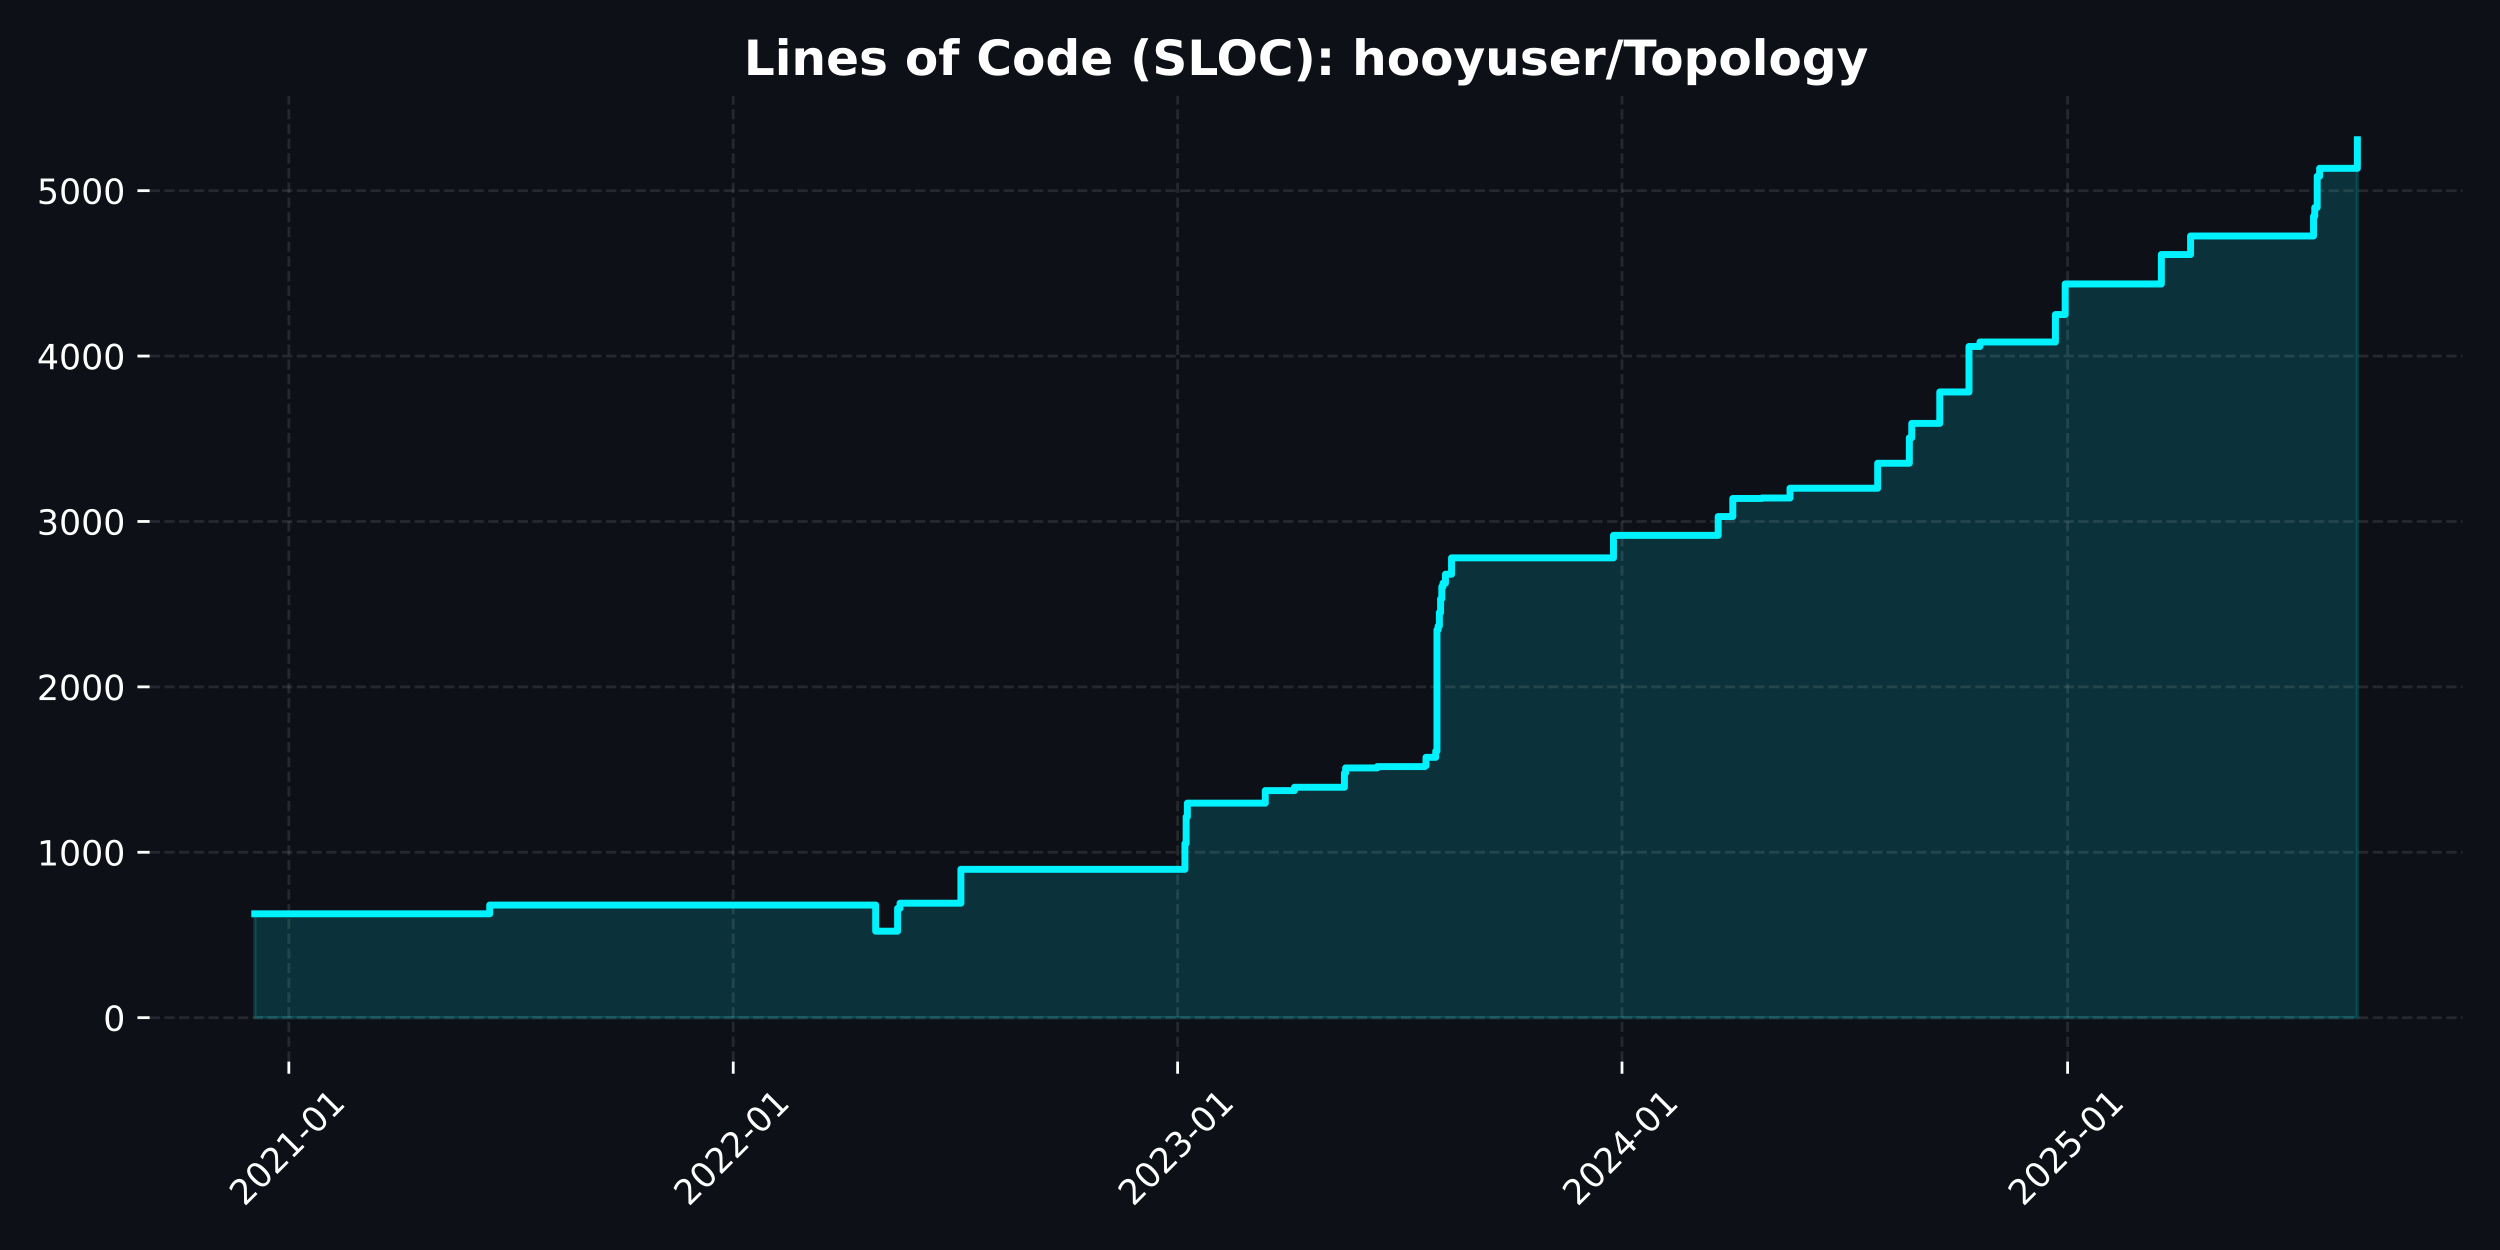
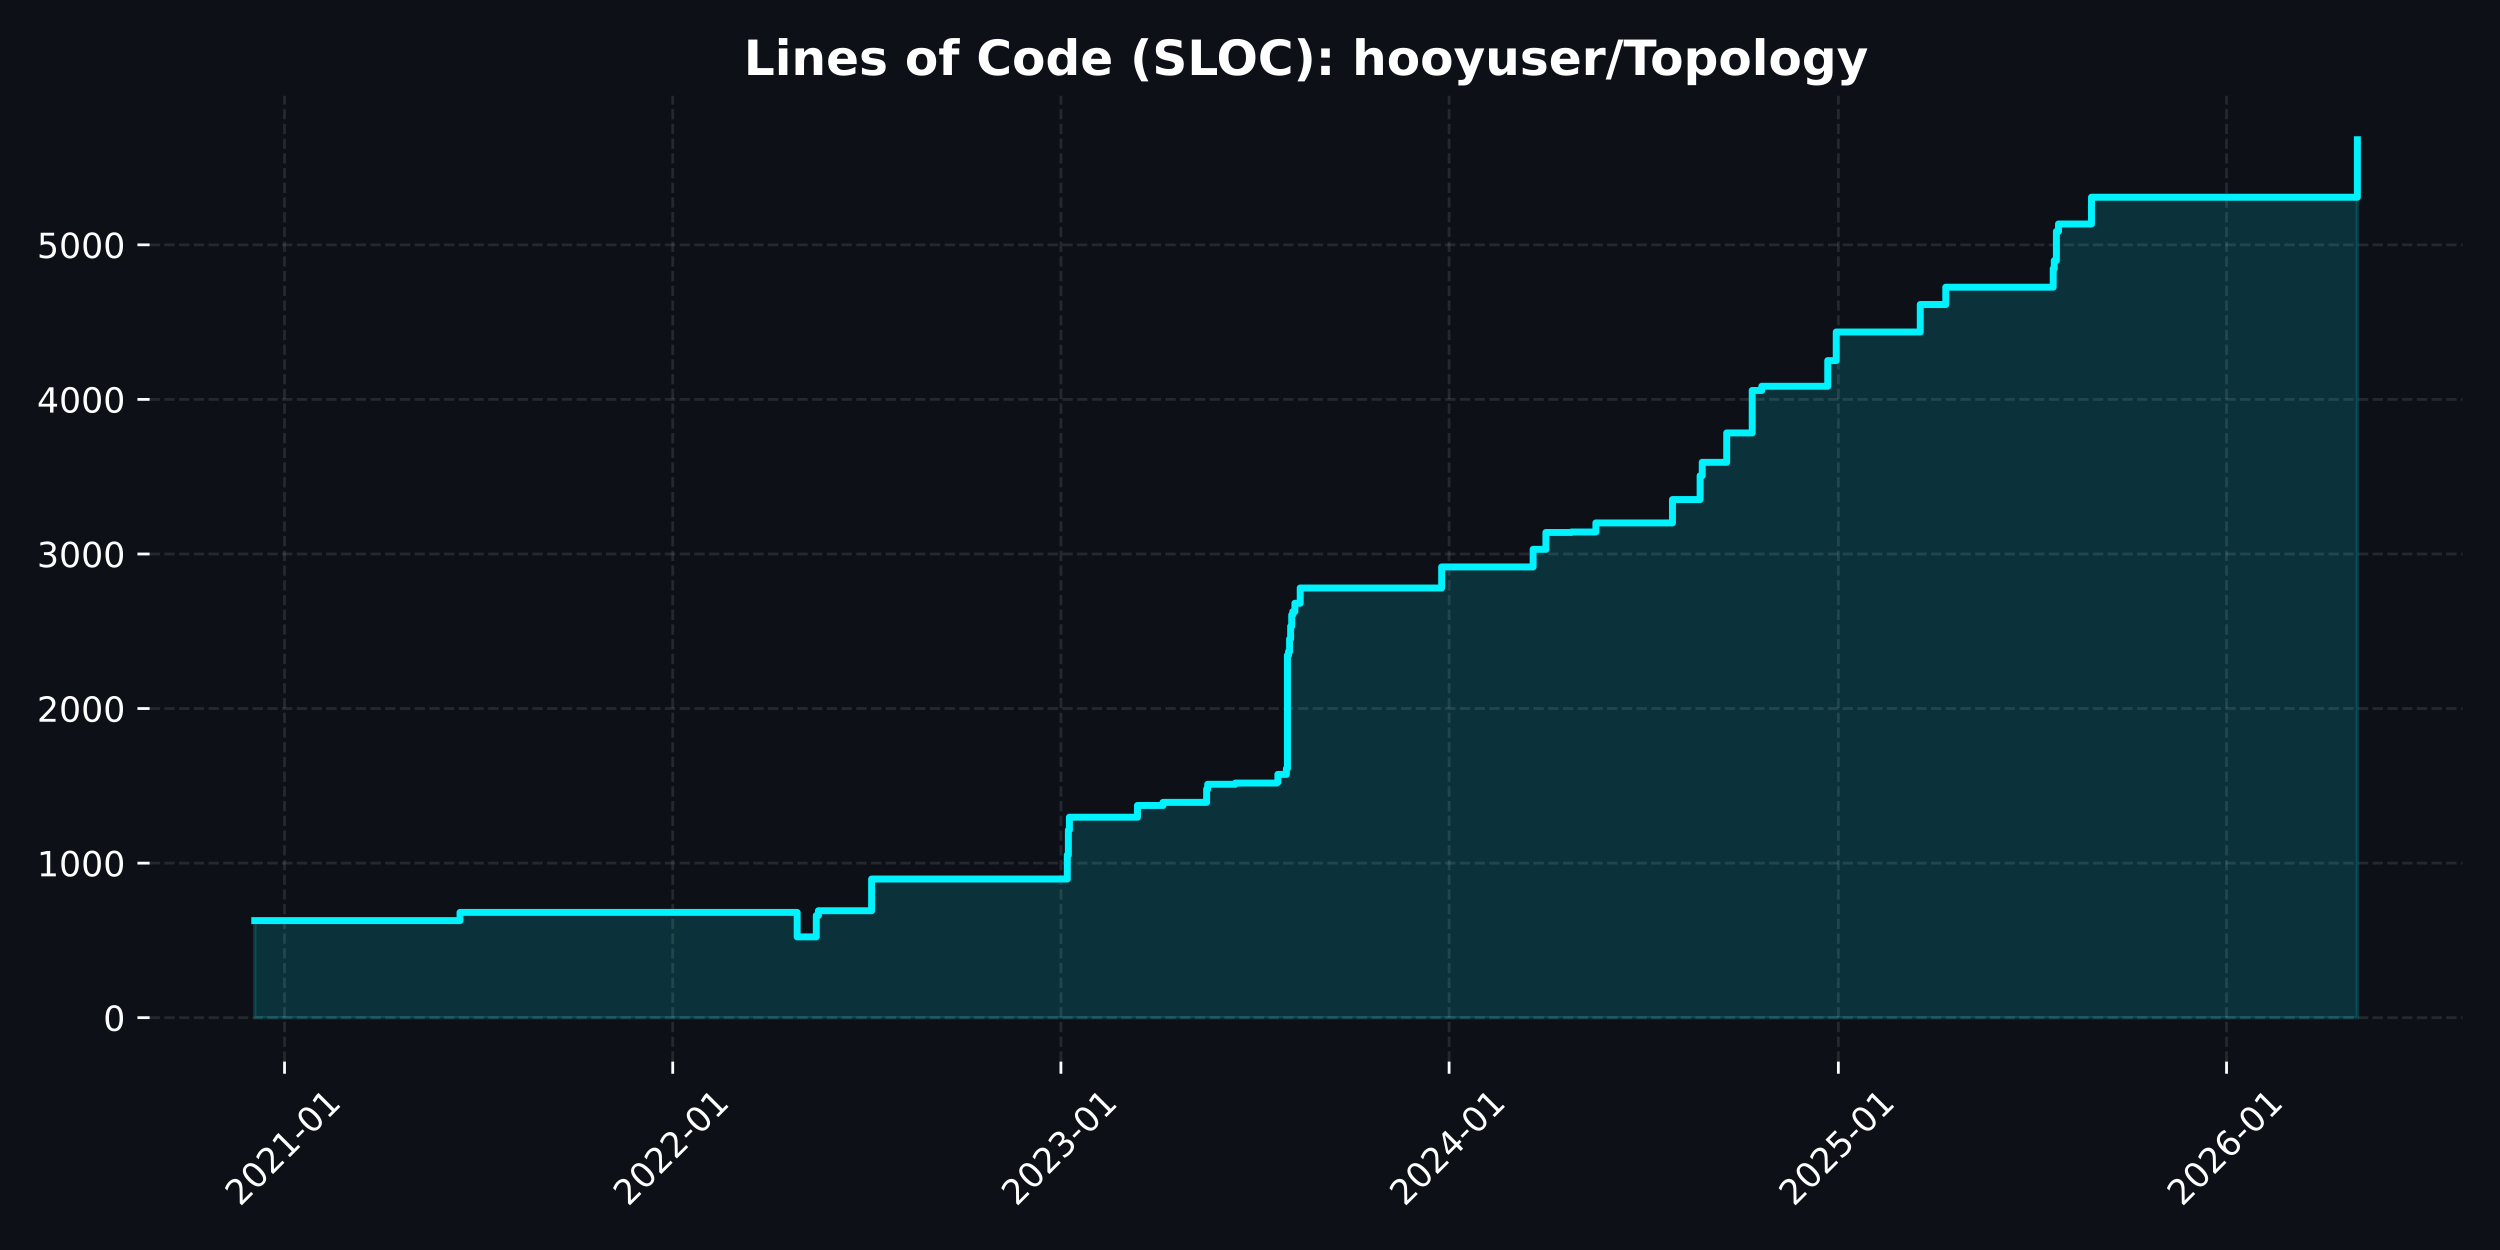
<svg xmlns="http://www.w3.org/2000/svg" xmlns:xlink="http://www.w3.org/1999/xlink" width="720pt" height="360pt" viewBox="0 0 720 360" version="1.1">
  <defs>
    <style type="text/css">*{stroke-linejoin: round; stroke-linecap: butt}</style>
  </defs>
  <g id="figure_1">
    <g id="patch_1">
      <path d="M 0 360  L 720 360  L 720 0  L 0 0  z " style="fill: #0d1117" />
    </g>
    <g id="axes_1">
      <g id="patch_2">
        <path d="M 43.09 305.735  L 709.2 305.735  L 709.2 27.6  L 43.09 27.6  z " style="fill: #0d1117" />
      </g>
      <g id="PolyCollection_1">
        <defs>
-           <path id="mb37f8d593a" d="M 73.368 -66.908  L 73.368 -96.823  L 141.041 -96.823  L 141.041 -99.348  L 252.194 -99.348  L 252.194 -91.821  L 258.505 -91.821  L 258.505 -98.395  L 259.207 -98.395  L 259.207 -99.872  L 276.739 -99.872  L 276.739 -109.637  L 341.256 -109.637  L 341.256 -117.068  L 341.607 -117.068  L 341.607 -124.738  L 341.958 -124.738  L 341.958 -128.691  L 364.399 -128.691  L 364.399 -132.312  L 372.814 -132.312  L 372.814 -133.264  L 387.19 -133.264  L 387.19 -137.361  L 387.541 -137.361  L 387.541 -138.838  L 396.657 -138.838  L 396.657 -139.219  L 410.332 -139.219  L 410.332 -139.457  L 410.683 -139.457  L 410.683 -141.886  L 413.488 -141.886  L 413.488 -143.649  L 413.839 -143.649  L 413.839 -178.613  L 414.189 -178.613  L 414.189 -179.709  L 414.54 -179.709  L 414.54 -183.615  L 414.891 -183.615  L 414.891 -187.521  L 415.241 -187.521  L 415.241 -191.046  L 415.592 -191.046  L 415.592 -192.047  L 416.293 -192.047  L 416.293 -194.619  L 418.046 -194.619  L 418.046 -199.335  L 464.681 -199.335  L 464.681 -205.813  L 494.836 -205.813  L 494.836 -211.244  L 499.044 -211.244  L 499.044 -216.436  L 507.46 -216.436  L 507.46 -216.579  L 515.524 -216.579  L 515.524 -219.389  L 540.77 -219.389  L 540.77 -226.582  L 549.887 -226.582  L 549.887 -233.918  L 550.588 -233.918  L 550.588 -238.063  L 558.653 -238.063  L 558.653 -247.113  L 567.068 -247.113  L 567.068 -260.213  L 570.224 -260.213  L 570.224 -261.499  L 591.964 -261.499  L 591.964 -269.407  L 594.769 -269.407  L 594.769 -278.219  L 622.469 -278.219  L 622.469 -286.698  L 630.885 -286.698  L 630.885 -292.034  L 666.299 -292.034  L 666.299 -297.75  L 666.65 -297.75  L 666.65 -300.227  L 667.351 -300.227  L 667.351 -309.23  L 668.052 -309.23  L 668.052 -311.517  L 678.922 -311.517  L 678.922 -319.758  L 678.922 -66.908  L 678.922 -66.908  L 678.922 -66.908  L 668.052 -66.908  L 668.052 -66.908  L 667.351 -66.908  L 667.351 -66.908  L 666.65 -66.908  L 666.65 -66.908  L 666.299 -66.908  L 666.299 -66.908  L 630.885 -66.908  L 630.885 -66.908  L 622.469 -66.908  L 622.469 -66.908  L 594.769 -66.908  L 594.769 -66.908  L 591.964 -66.908  L 591.964 -66.908  L 570.224 -66.908  L 570.224 -66.908  L 567.068 -66.908  L 567.068 -66.908  L 558.653 -66.908  L 558.653 -66.908  L 550.588 -66.908  L 550.588 -66.908  L 549.887 -66.908  L 549.887 -66.908  L 540.77 -66.908  L 540.77 -66.908  L 515.524 -66.908  L 515.524 -66.908  L 507.46 -66.908  L 507.46 -66.908  L 499.044 -66.908  L 499.044 -66.908  L 494.836 -66.908  L 494.836 -66.908  L 464.681 -66.908  L 464.681 -66.908  L 418.046 -66.908  L 418.046 -66.908  L 416.293 -66.908  L 416.293 -66.908  L 415.592 -66.908  L 415.592 -66.908  L 415.241 -66.908  L 415.241 -66.908  L 414.891 -66.908  L 414.891 -66.908  L 414.54 -66.908  L 414.54 -66.908  L 414.189 -66.908  L 414.189 -66.908  L 413.839 -66.908  L 413.839 -66.908  L 413.488 -66.908  L 413.488 -66.908  L 410.683 -66.908  L 410.683 -66.908  L 410.332 -66.908  L 410.332 -66.908  L 396.657 -66.908  L 396.657 -66.908  L 387.541 -66.908  L 387.541 -66.908  L 387.19 -66.908  L 387.19 -66.908  L 372.814 -66.908  L 372.814 -66.908  L 364.399 -66.908  L 364.399 -66.908  L 341.958 -66.908  L 341.958 -66.908  L 341.607 -66.908  L 341.607 -66.908  L 341.256 -66.908  L 341.256 -66.908  L 276.739 -66.908  L 276.739 -66.908  L 259.207 -66.908  L 259.207 -66.908  L 258.505 -66.908  L 258.505 -66.908  L 252.194 -66.908  L 252.194 -66.908  L 141.041 -66.908  L 141.041 -66.908  L 73.368 -66.908  z " style="stroke: #00f2ff; stroke-opacity: 0.15" />
+           <path id="md962f8a92e" d="M 73.368 -66.908  L 73.368 -94.864  L 132.484 -94.864  L 132.484 -97.223  L 229.581 -97.223  L 229.581 -90.19  L 235.094 -90.19  L 235.094 -96.333  L 235.707 -96.333  L 235.707 -97.713  L 251.022 -97.713  L 251.022 -106.839  L 307.381 -106.839  L 307.381 -113.783  L 307.687 -113.783  L 307.687 -120.95  L 307.993 -120.95  L 307.993 -124.645  L 327.596 -124.645  L 327.596 -128.028  L 334.948 -128.028  L 334.948 -128.918  L 347.506 -128.918  L 347.506 -132.747  L 347.812 -132.747  L 347.812 -134.127  L 355.776 -134.127  L 355.776 -134.483  L 367.722 -134.483  L 367.722 -134.705  L 368.028 -134.705  L 368.028 -136.976  L 370.478 -136.976  L 370.478 -138.623  L 370.785 -138.623  L 370.785 -171.297  L 371.091 -171.297  L 371.091 -172.321  L 371.397 -172.321  L 371.397 -175.972  L 371.704 -175.972  L 371.704 -179.622  L 372.01 -179.622  L 372.01 -182.916  L 372.316 -182.916  L 372.316 -183.851  L 372.929 -183.851  L 372.929 -186.255  L 374.46 -186.255  L 374.46 -190.662  L 415.198 -190.662  L 415.198 -196.716  L 441.54 -196.716  L 441.54 -201.791  L 445.216 -201.791  L 445.216 -206.643  L 452.567 -206.643  L 452.567 -206.777  L 459.612 -206.777  L 459.612 -209.403  L 481.665 -209.403  L 481.665 -216.125  L 489.629 -216.125  L 489.629 -222.98  L 490.242 -222.98  L 490.242 -226.853  L 497.287 -226.853  L 497.287 -235.311  L 504.638 -235.311  L 504.638 -247.553  L 507.394 -247.553  L 507.394 -248.755  L 526.385 -248.755  L 526.385 -256.144  L 528.835 -256.144  L 528.835 -264.38  L 553.033 -264.38  L 553.033 -272.304  L 560.384 -272.304  L 560.384 -277.289  L 591.321 -277.289  L 591.321 -282.631  L 591.627 -282.631  L 591.627 -284.946  L 592.239 -284.946  L 592.239 -293.36  L 592.852 -293.36  L 592.852 -295.496  L 602.347 -295.496  L 602.347 -303.198  L 678.922 -303.198  L 678.922 -319.758  L 678.922 -66.908  L 678.922 -66.908  L 678.922 -66.908  L 602.347 -66.908  L 602.347 -66.908  L 592.852 -66.908  L 592.852 -66.908  L 592.239 -66.908  L 592.239 -66.908  L 591.627 -66.908  L 591.627 -66.908  L 591.321 -66.908  L 591.321 -66.908  L 560.384 -66.908  L 560.384 -66.908  L 553.033 -66.908  L 553.033 -66.908  L 528.835 -66.908  L 528.835 -66.908  L 526.385 -66.908  L 526.385 -66.908  L 507.394 -66.908  L 507.394 -66.908  L 504.638 -66.908  L 504.638 -66.908  L 497.287 -66.908  L 497.287 -66.908  L 490.242 -66.908  L 490.242 -66.908  L 489.629 -66.908  L 489.629 -66.908  L 481.665 -66.908  L 481.665 -66.908  L 459.612 -66.908  L 459.612 -66.908  L 452.567 -66.908  L 452.567 -66.908  L 445.216 -66.908  L 445.216 -66.908  L 441.54 -66.908  L 441.54 -66.908  L 415.198 -66.908  L 415.198 -66.908  L 374.46 -66.908  L 374.46 -66.908  L 372.929 -66.908  L 372.929 -66.908  L 372.316 -66.908  L 372.316 -66.908  L 372.01 -66.908  L 372.01 -66.908  L 371.704 -66.908  L 371.704 -66.908  L 371.397 -66.908  L 371.397 -66.908  L 371.091 -66.908  L 371.091 -66.908  L 370.785 -66.908  L 370.785 -66.908  L 370.478 -66.908  L 370.478 -66.908  L 368.028 -66.908  L 368.028 -66.908  L 367.722 -66.908  L 367.722 -66.908  L 355.776 -66.908  L 355.776 -66.908  L 347.812 -66.908  L 347.812 -66.908  L 347.506 -66.908  L 347.506 -66.908  L 334.948 -66.908  L 334.948 -66.908  L 327.596 -66.908  L 327.596 -66.908  L 307.993 -66.908  L 307.993 -66.908  L 307.687 -66.908  L 307.687 -66.908  L 307.381 -66.908  L 307.381 -66.908  L 251.022 -66.908  L 251.022 -66.908  L 235.707 -66.908  L 235.707 -66.908  L 235.094 -66.908  L 235.094 -66.908  L 229.581 -66.908  L 229.581 -66.908  L 132.484 -66.908  L 132.484 -66.908  L 73.368 -66.908  z " style="stroke: #00f2ff; stroke-opacity: 0.15" />
        </defs>
-         <g clip-path="url(#pa231272a2d)">
-           <use xlink:href="#mb37f8d593a" x="0" y="360" style="fill: #00f2ff; fill-opacity: 0.15; stroke: #00f2ff; stroke-opacity: 0.15" />
+         <g clip-path="url(#pc1fb584af9)">
+           <use xlink:href="#md962f8a92e" x="0" y="360" style="fill: #00f2ff; fill-opacity: 0.15; stroke: #00f2ff; stroke-opacity: 0.15" />
        </g>
      </g>
      <g id="matplotlib.axis_1">
        <g id="xtick_1">
          <g id="line2d_1">
-             <path d="M 83.186 305.735  L 83.186 27.6  " clip-path="url(#pa231272a2d)" style="fill: none; stroke-dasharray: 2.96,1.28; stroke-dashoffset: 0; stroke: #ffffff; stroke-opacity: 0.1; stroke-width: 0.8" />
+             <path d="M 81.944 305.735  L 81.944 27.6  " clip-path="url(#pc1fb584af9)" style="fill: none; stroke-dasharray: 2.96,1.28; stroke-dashoffset: 0; stroke: #ffffff; stroke-opacity: 0.1; stroke-width: 0.8" />
          </g>
          <g id="line2d_2">
            <defs>
-               <path id="m726e7c36b9" d="M 0 0  L 0 3.5  " style="stroke: #ffffff; stroke-width: 0.8" />
+               <path id="m7fbca3304d" d="M 0 0  L 0 3.5  " style="stroke: #ffffff; stroke-width: 0.8" />
            </defs>
            <g>
-               <use xlink:href="#m726e7c36b9" x="83.186" y="305.735" style="fill: #ffffff; stroke: #ffffff; stroke-width: 0.8" />
+               <use xlink:href="#m7fbca3304d" x="81.944" y="305.735" style="fill: #ffffff; stroke: #ffffff; stroke-width: 0.8" />
            </g>
          </g>
          <g id="text_1">
-             <g style="fill: #ffffff" transform="translate(70.36435 347.6523) rotate(-45) scale(0.1 -0.1)">
+             <g style="fill: #ffffff" transform="translate(69.12284 347.6523) rotate(-45) scale(0.1 -0.1)">
              <defs>
                <path id="DejaVuSans-32" d="M 1228 531  L 3431 531  L 3431 0  L 469 0  L 469 531  Q 828 903 1448 1529  Q 2069 2156 2228 2338  Q 2531 2678 2651 2914  Q 2772 3150 2772 3378  Q 2772 3750 2511 3984  Q 2250 4219 1831 4219  Q 1534 4219 1204 4116  Q 875 4013 500 3803  L 500 4441  Q 881 4594 1212 4672  Q 1544 4750 1819 4750  Q 2544 4750 2975 4387  Q 3406 4025 3406 3419  Q 3406 3131 3298 2873  Q 3191 2616 2906 2266  Q 2828 2175 2409 1742  Q 1991 1309 1228 531  z " transform="scale(0.015625)" />
                <path id="DejaVuSans-30" d="M 2034 4250  Q 1547 4250 1301 3770  Q 1056 3291 1056 2328  Q 1056 1369 1301 889  Q 1547 409 2034 409  Q 2525 409 2770 889  Q 3016 1369 3016 2328  Q 3016 3291 2770 3770  Q 2525 4250 2034 4250  z M 2034 4750  Q 2819 4750 3233 4129  Q 3647 3509 3647 2328  Q 3647 1150 3233 529  Q 2819 -91 2034 -91  Q 1250 -91 836 529  Q 422 1150 422 2328  Q 422 3509 836 4129  Q 1250 4750 2034 4750  z " transform="scale(0.015625)" />
                <path id="DejaVuSans-31" d="M 794 531  L 1825 531  L 1825 4091  L 703 3866  L 703 4441  L 1819 4666  L 2450 4666  L 2450 531  L 3481 531  L 3481 0  L 794 0  L 794 531  z " transform="scale(0.015625)" />
                <path id="DejaVuSans-2d" d="M 313 2009  L 1997 2009  L 1997 1497  L 313 1497  L 313 2009  z " transform="scale(0.015625)" />
              </defs>
              <use xlink:href="#DejaVuSans-32" />
              <use xlink:href="#DejaVuSans-30" x="63.623" />
              <use xlink:href="#DejaVuSans-32" x="127.246" />
              <use xlink:href="#DejaVuSans-31" x="190.869" />
              <use xlink:href="#DejaVuSans-2d" x="254.492" />
              <use xlink:href="#DejaVuSans-30" x="290.576" />
              <use xlink:href="#DejaVuSans-31" x="354.199" />
            </g>
          </g>
        </g>
        <g id="xtick_2">
          <g id="line2d_3">
-             <path d="M 211.169 305.735  L 211.169 27.6  " clip-path="url(#pa231272a2d)" style="fill: none; stroke-dasharray: 2.96,1.28; stroke-dashoffset: 0; stroke: #ffffff; stroke-opacity: 0.1; stroke-width: 0.8" />
+             <path d="M 193.744 305.735  L 193.744 27.6  " clip-path="url(#pc1fb584af9)" style="fill: none; stroke-dasharray: 2.96,1.28; stroke-dashoffset: 0; stroke: #ffffff; stroke-opacity: 0.1; stroke-width: 0.8" />
          </g>
          <g id="line2d_4">
            <g>
-               <use xlink:href="#m726e7c36b9" x="211.169" y="305.735" style="fill: #ffffff; stroke: #ffffff; stroke-width: 0.8" />
+               <use xlink:href="#m7fbca3304d" x="193.744" y="305.735" style="fill: #ffffff; stroke: #ffffff; stroke-width: 0.8" />
            </g>
          </g>
          <g id="text_2">
-             <g style="fill: #ffffff" transform="translate(198.3478 347.6523) rotate(-45) scale(0.1 -0.1)">
+             <g style="fill: #ffffff" transform="translate(180.9222 347.6523) rotate(-45) scale(0.1 -0.1)">
              <use xlink:href="#DejaVuSans-32" />
              <use xlink:href="#DejaVuSans-30" x="63.623" />
              <use xlink:href="#DejaVuSans-32" x="127.246" />
              <use xlink:href="#DejaVuSans-32" x="190.869" />
              <use xlink:href="#DejaVuSans-2d" x="254.492" />
              <use xlink:href="#DejaVuSans-30" x="290.576" />
              <use xlink:href="#DejaVuSans-31" x="354.199" />
            </g>
          </g>
        </g>
        <g id="xtick_3">
          <g id="line2d_5">
-             <path d="M 339.153 305.735  L 339.153 27.6  " clip-path="url(#pa231272a2d)" style="fill: none; stroke-dasharray: 2.96,1.28; stroke-dashoffset: 0; stroke: #ffffff; stroke-opacity: 0.1; stroke-width: 0.8" />
+             <path d="M 305.543 305.735  L 305.543 27.6  " clip-path="url(#pc1fb584af9)" style="fill: none; stroke-dasharray: 2.96,1.28; stroke-dashoffset: 0; stroke: #ffffff; stroke-opacity: 0.1; stroke-width: 0.8" />
          </g>
          <g id="line2d_6">
            <g>
-               <use xlink:href="#m726e7c36b9" x="339.153" y="305.735" style="fill: #ffffff; stroke: #ffffff; stroke-width: 0.8" />
+               <use xlink:href="#m7fbca3304d" x="305.543" y="305.735" style="fill: #ffffff; stroke: #ffffff; stroke-width: 0.8" />
            </g>
          </g>
          <g id="text_3">
-             <g style="fill: #ffffff" transform="translate(326.3312 347.6523) rotate(-45) scale(0.1 -0.1)">
+             <g style="fill: #ffffff" transform="translate(292.7216 347.6523) rotate(-45) scale(0.1 -0.1)">
              <defs>
                <path id="DejaVuSans-33" d="M 2597 2516  Q 3050 2419 3304 2112  Q 3559 1806 3559 1356  Q 3559 666 3084 287  Q 2609 -91 1734 -91  Q 1441 -91 1130 -33  Q 819 25 488 141  L 488 750  Q 750 597 1062 519  Q 1375 441 1716 441  Q 2309 441 2620 675  Q 2931 909 2931 1356  Q 2931 1769 2642 2001  Q 2353 2234 1838 2234  L 1294 2234  L 1294 2753  L 1863 2753  Q 2328 2753 2575 2939  Q 2822 3125 2822 3475  Q 2822 3834 2567 4026  Q 2313 4219 1838 4219  Q 1578 4219 1281 4162  Q 984 4106 628 3988  L 628 4550  Q 988 4650 1302 4700  Q 1616 4750 1894 4750  Q 2613 4750 3031 4423  Q 3450 4097 3450 3541  Q 3450 3153 3228 2886  Q 3006 2619 2597 2516  z " transform="scale(0.015625)" />
              </defs>
              <use xlink:href="#DejaVuSans-32" />
              <use xlink:href="#DejaVuSans-30" x="63.623" />
              <use xlink:href="#DejaVuSans-32" x="127.246" />
              <use xlink:href="#DejaVuSans-33" x="190.869" />
              <use xlink:href="#DejaVuSans-2d" x="254.492" />
              <use xlink:href="#DejaVuSans-30" x="290.576" />
              <use xlink:href="#DejaVuSans-31" x="354.199" />
            </g>
          </g>
        </g>
        <g id="xtick_4">
          <g id="line2d_7">
-             <path d="M 467.136 305.735  L 467.136 27.6  " clip-path="url(#pa231272a2d)" style="fill: none; stroke-dasharray: 2.96,1.28; stroke-dashoffset: 0; stroke: #ffffff; stroke-opacity: 0.1; stroke-width: 0.8" />
+             <path d="M 417.342 305.735  L 417.342 27.6  " clip-path="url(#pc1fb584af9)" style="fill: none; stroke-dasharray: 2.96,1.28; stroke-dashoffset: 0; stroke: #ffffff; stroke-opacity: 0.1; stroke-width: 0.8" />
          </g>
          <g id="line2d_8">
            <g>
-               <use xlink:href="#m726e7c36b9" x="467.136" y="305.735" style="fill: #ffffff; stroke: #ffffff; stroke-width: 0.8" />
+               <use xlink:href="#m7fbca3304d" x="417.342" y="305.735" style="fill: #ffffff; stroke: #ffffff; stroke-width: 0.8" />
            </g>
          </g>
          <g id="text_4">
-             <g style="fill: #ffffff" transform="translate(454.3147 347.6523) rotate(-45) scale(0.1 -0.1)">
+             <g style="fill: #ffffff" transform="translate(404.521 347.6523) rotate(-45) scale(0.1 -0.1)">
              <defs>
                <path id="DejaVuSans-34" d="M 2419 4116  L 825 1625  L 2419 1625  L 2419 4116  z M 2253 4666  L 3047 4666  L 3047 1625  L 3713 1625  L 3713 1100  L 3047 1100  L 3047 0  L 2419 0  L 2419 1100  L 313 1100  L 313 1709  L 2253 4666  z " transform="scale(0.015625)" />
              </defs>
              <use xlink:href="#DejaVuSans-32" />
              <use xlink:href="#DejaVuSans-30" x="63.623" />
              <use xlink:href="#DejaVuSans-32" x="127.246" />
              <use xlink:href="#DejaVuSans-34" x="190.869" />
              <use xlink:href="#DejaVuSans-2d" x="254.492" />
              <use xlink:href="#DejaVuSans-30" x="290.576" />
              <use xlink:href="#DejaVuSans-31" x="354.199" />
            </g>
          </g>
        </g>
        <g id="xtick_5">
          <g id="line2d_9">
-             <path d="M 595.47 305.735  L 595.47 27.6  " clip-path="url(#pa231272a2d)" style="fill: none; stroke-dasharray: 2.96,1.28; stroke-dashoffset: 0; stroke: #ffffff; stroke-opacity: 0.1; stroke-width: 0.8" />
+             <path d="M 529.448 305.735  L 529.448 27.6  " clip-path="url(#pc1fb584af9)" style="fill: none; stroke-dasharray: 2.96,1.28; stroke-dashoffset: 0; stroke: #ffffff; stroke-opacity: 0.1; stroke-width: 0.8" />
          </g>
          <g id="line2d_10">
            <g>
-               <use xlink:href="#m726e7c36b9" x="595.47" y="305.735" style="fill: #ffffff; stroke: #ffffff; stroke-width: 0.8" />
+               <use xlink:href="#m7fbca3304d" x="529.448" y="305.735" style="fill: #ffffff; stroke: #ffffff; stroke-width: 0.8" />
            </g>
          </g>
          <g id="text_5">
-             <g style="fill: #ffffff" transform="translate(582.6488 347.6523) rotate(-45) scale(0.1 -0.1)">
+             <g style="fill: #ffffff" transform="translate(516.6267 347.6523) rotate(-45) scale(0.1 -0.1)">
              <defs>
                <path id="DejaVuSans-35" d="M 691 4666  L 3169 4666  L 3169 4134  L 1269 4134  L 1269 2991  Q 1406 3038 1543 3061  Q 1681 3084 1819 3084  Q 2600 3084 3056 2656  Q 3513 2228 3513 1497  Q 3513 744 3044 326  Q 2575 -91 1722 -91  Q 1428 -91 1123 -41  Q 819 9 494 109  L 494 744  Q 775 591 1075 516  Q 1375 441 1709 441  Q 2250 441 2565 725  Q 2881 1009 2881 1497  Q 2881 1984 2565 2268  Q 2250 2553 1709 2553  Q 1456 2553 1204 2497  Q 953 2441 691 2322  L 691 4666  z " transform="scale(0.015625)" />
              </defs>
              <use xlink:href="#DejaVuSans-32" />
              <use xlink:href="#DejaVuSans-30" x="63.623" />
              <use xlink:href="#DejaVuSans-32" x="127.246" />
              <use xlink:href="#DejaVuSans-35" x="190.869" />
+               <use xlink:href="#DejaVuSans-2d" x="254.492" />
+               <use xlink:href="#DejaVuSans-30" x="290.576" />
+               <use xlink:href="#DejaVuSans-31" x="354.199" />
+             </g>
+           </g>
+         </g>
+         <g id="xtick_6">
+           <g id="line2d_11">
+             <path d="M 641.247 305.735  L 641.247 27.6  " clip-path="url(#pc1fb584af9)" style="fill: none; stroke-dasharray: 2.96,1.28; stroke-dashoffset: 0; stroke: #ffffff; stroke-opacity: 0.1; stroke-width: 0.8" />
+           </g>
+           <g id="line2d_12">
+             <g>
+               <use xlink:href="#m7fbca3304d" x="641.247" y="305.735" style="fill: #ffffff; stroke: #ffffff; stroke-width: 0.8" />
+             </g>
+           </g>
+           <g id="text_6">
+             <g style="fill: #ffffff" transform="translate(628.4261 347.6523) rotate(-45) scale(0.1 -0.1)">
+               <defs>
+                 <path id="DejaVuSans-36" d="M 2113 2584  Q 1688 2584 1439 2293  Q 1191 2003 1191 1497  Q 1191 994 1439 701  Q 1688 409 2113 409  Q 2538 409 2786 701  Q 3034 994 3034 1497  Q 3034 2003 2786 2293  Q 2538 2584 2113 2584  z M 3366 4563  L 3366 3988  Q 3128 4100 2886 4159  Q 2644 4219 2406 4219  Q 1781 4219 1451 3797  Q 1122 3375 1075 2522  Q 1259 2794 1537 2939  Q 1816 3084 2150 3084  Q 2853 3084 3261 2657  Q 3669 2231 3669 1497  Q 3669 778 3244 343  Q 2819 -91 2113 -91  Q 1303 -91 875 529  Q 447 1150 447 2328  Q 447 3434 972 4092  Q 1497 4750 2381 4750  Q 2619 4750 2861 4703  Q 3103 4656 3366 4563  z " transform="scale(0.015625)" />
+               </defs>
+               <use xlink:href="#DejaVuSans-32" />
+               <use xlink:href="#DejaVuSans-30" x="63.623" />
+               <use xlink:href="#DejaVuSans-32" x="127.246" />
+               <use xlink:href="#DejaVuSans-36" x="190.869" />
              <use xlink:href="#DejaVuSans-2d" x="254.492" />
              <use xlink:href="#DejaVuSans-30" x="290.576" />
              <use xlink:href="#DejaVuSans-31" x="354.199" />
            </g>
          </g>
        </g>
      </g>
      <g id="matplotlib.axis_2">
        <g id="ytick_1">
-           <g id="line2d_11">
-             <path d="M 43.09 293.092  L 709.2 293.092  " clip-path="url(#pa231272a2d)" style="fill: none; stroke-dasharray: 2.96,1.28; stroke-dashoffset: 0; stroke: #ffffff; stroke-opacity: 0.1; stroke-width: 0.8" />
-           </g>
-           <g id="line2d_12">
+           <g id="line2d_13">
+             <path d="M 43.09 293.092  L 709.2 293.092  " clip-path="url(#pc1fb584af9)" style="fill: none; stroke-dasharray: 2.96,1.28; stroke-dashoffset: 0; stroke: #ffffff; stroke-opacity: 0.1; stroke-width: 0.8" />
+           </g>
+           <g id="line2d_14">
            <defs>
-               <path id="mdfaa4f1a24" d="M 0 0  L -3.5 0  " style="stroke: #ffffff; stroke-width: 0.8" />
+               <path id="mbddaf84e0b" d="M 0 0  L -3.5 0  " style="stroke: #ffffff; stroke-width: 0.8" />
            </defs>
            <g>
-               <use xlink:href="#mdfaa4f1a24" x="43.09" y="293.092" style="fill: #ffffff; stroke: #ffffff; stroke-width: 0.8" />
-             </g>
-           </g>
-           <g id="text_6">
+               <use xlink:href="#mbddaf84e0b" x="43.09" y="293.092" style="fill: #ffffff; stroke: #ffffff; stroke-width: 0.8" />
+             </g>
+           </g>
+           <g id="text_7">
            <g style="fill: #ffffff" transform="translate(29.7275 296.8912) scale(0.1 -0.1)">
              <use xlink:href="#DejaVuSans-30" />
            </g>
          </g>
        </g>
        <g id="ytick_2">
-           <g id="line2d_13">
-             <path d="M 43.09 245.456  L 709.2 245.456  " clip-path="url(#pa231272a2d)" style="fill: none; stroke-dasharray: 2.96,1.28; stroke-dashoffset: 0; stroke: #ffffff; stroke-opacity: 0.1; stroke-width: 0.8" />
-           </g>
-           <g id="line2d_14">
-             <g>
-               <use xlink:href="#mdfaa4f1a24" x="43.09" y="245.456" style="fill: #ffffff; stroke: #ffffff; stroke-width: 0.8" />
-             </g>
-           </g>
-           <g id="text_7">
-             <g style="fill: #ffffff" transform="translate(10.64 249.2557) scale(0.1 -0.1)">
+           <g id="line2d_15">
+             <path d="M 43.09 248.576  L 709.2 248.576  " clip-path="url(#pc1fb584af9)" style="fill: none; stroke-dasharray: 2.96,1.28; stroke-dashoffset: 0; stroke: #ffffff; stroke-opacity: 0.1; stroke-width: 0.8" />
+           </g>
+           <g id="line2d_16">
+             <g>
+               <use xlink:href="#mbddaf84e0b" x="43.09" y="248.576" style="fill: #ffffff; stroke: #ffffff; stroke-width: 0.8" />
+             </g>
+           </g>
+           <g id="text_8">
+             <g style="fill: #ffffff" transform="translate(10.64 252.3755) scale(0.1 -0.1)">
              <use xlink:href="#DejaVuSans-31" />
              <use xlink:href="#DejaVuSans-30" x="63.623" />
              <use xlink:href="#DejaVuSans-30" x="127.246" />
              <use xlink:href="#DejaVuSans-30" x="190.869" />
            </g>
          </g>
        </g>
        <g id="ytick_3">
-           <g id="line2d_15">
-             <path d="M 43.09 197.821  L 709.2 197.821  " clip-path="url(#pa231272a2d)" style="fill: none; stroke-dasharray: 2.96,1.28; stroke-dashoffset: 0; stroke: #ffffff; stroke-opacity: 0.1; stroke-width: 0.8" />
-           </g>
-           <g id="line2d_16">
-             <g>
-               <use xlink:href="#mdfaa4f1a24" x="43.09" y="197.821" style="fill: #ffffff; stroke: #ffffff; stroke-width: 0.8" />
-             </g>
-           </g>
-           <g id="text_8">
-             <g style="fill: #ffffff" transform="translate(10.64 201.6201) scale(0.1 -0.1)">
+           <g id="line2d_17">
+             <path d="M 43.09 204.06  L 709.2 204.06  " clip-path="url(#pc1fb584af9)" style="fill: none; stroke-dasharray: 2.96,1.28; stroke-dashoffset: 0; stroke: #ffffff; stroke-opacity: 0.1; stroke-width: 0.8" />
+           </g>
+           <g id="line2d_18">
+             <g>
+               <use xlink:href="#mbddaf84e0b" x="43.09" y="204.06" style="fill: #ffffff; stroke: #ffffff; stroke-width: 0.8" />
+             </g>
+           </g>
+           <g id="text_9">
+             <g style="fill: #ffffff" transform="translate(10.64 207.8597) scale(0.1 -0.1)">
              <use xlink:href="#DejaVuSans-32" />
              <use xlink:href="#DejaVuSans-30" x="63.623" />
              <use xlink:href="#DejaVuSans-30" x="127.246" />
              <use xlink:href="#DejaVuSans-30" x="190.869" />
            </g>
          </g>
        </g>
        <g id="ytick_4">
-           <g id="line2d_17">
-             <path d="M 43.09 150.185  L 709.2 150.185  " clip-path="url(#pa231272a2d)" style="fill: none; stroke-dasharray: 2.96,1.28; stroke-dashoffset: 0; stroke: #ffffff; stroke-opacity: 0.1; stroke-width: 0.8" />
-           </g>
-           <g id="line2d_18">
-             <g>
-               <use xlink:href="#mdfaa4f1a24" x="43.09" y="150.185" style="fill: #ffffff; stroke: #ffffff; stroke-width: 0.8" />
-             </g>
-           </g>
-           <g id="text_9">
-             <g style="fill: #ffffff" transform="translate(10.64 153.9846) scale(0.1 -0.1)">
+           <g id="line2d_19">
+             <path d="M 43.09 159.545  L 709.2 159.545  " clip-path="url(#pc1fb584af9)" style="fill: none; stroke-dasharray: 2.96,1.28; stroke-dashoffset: 0; stroke: #ffffff; stroke-opacity: 0.1; stroke-width: 0.8" />
+           </g>
+           <g id="line2d_20">
+             <g>
+               <use xlink:href="#mbddaf84e0b" x="43.09" y="159.545" style="fill: #ffffff; stroke: #ffffff; stroke-width: 0.8" />
+             </g>
+           </g>
+           <g id="text_10">
+             <g style="fill: #ffffff" transform="translate(10.64 163.3439) scale(0.1 -0.1)">
              <use xlink:href="#DejaVuSans-33" />
              <use xlink:href="#DejaVuSans-30" x="63.623" />
              <use xlink:href="#DejaVuSans-30" x="127.246" />
              <use xlink:href="#DejaVuSans-30" x="190.869" />
            </g>
          </g>
        </g>
        <g id="ytick_5">
-           <g id="line2d_19">
-             <path d="M 43.09 102.55  L 709.2 102.55  " clip-path="url(#pa231272a2d)" style="fill: none; stroke-dasharray: 2.96,1.28; stroke-dashoffset: 0; stroke: #ffffff; stroke-opacity: 0.1; stroke-width: 0.8" />
-           </g>
-           <g id="line2d_20">
-             <g>
-               <use xlink:href="#mdfaa4f1a24" x="43.09" y="102.55" style="fill: #ffffff; stroke: #ffffff; stroke-width: 0.8" />
-             </g>
-           </g>
-           <g id="text_10">
-             <g style="fill: #ffffff" transform="translate(10.64 106.349) scale(0.1 -0.1)">
+           <g id="line2d_21">
+             <path d="M 43.09 115.029  L 709.2 115.029  " clip-path="url(#pc1fb584af9)" style="fill: none; stroke-dasharray: 2.96,1.28; stroke-dashoffset: 0; stroke: #ffffff; stroke-opacity: 0.1; stroke-width: 0.8" />
+           </g>
+           <g id="line2d_22">
+             <g>
+               <use xlink:href="#mbddaf84e0b" x="43.09" y="115.029" style="fill: #ffffff; stroke: #ffffff; stroke-width: 0.8" />
+             </g>
+           </g>
+           <g id="text_11">
+             <g style="fill: #ffffff" transform="translate(10.64 118.8282) scale(0.1 -0.1)">
              <use xlink:href="#DejaVuSans-34" />
              <use xlink:href="#DejaVuSans-30" x="63.623" />
              <use xlink:href="#DejaVuSans-30" x="127.246" />
              <use xlink:href="#DejaVuSans-30" x="190.869" />
            </g>
          </g>
        </g>
        <g id="ytick_6">
-           <g id="line2d_21">
-             <path d="M 43.09 54.914  L 709.2 54.914  " clip-path="url(#pa231272a2d)" style="fill: none; stroke-dasharray: 2.96,1.28; stroke-dashoffset: 0; stroke: #ffffff; stroke-opacity: 0.1; stroke-width: 0.8" />
-           </g>
-           <g id="line2d_22">
-             <g>
-               <use xlink:href="#mdfaa4f1a24" x="43.09" y="54.914" style="fill: #ffffff; stroke: #ffffff; stroke-width: 0.8" />
-             </g>
-           </g>
-           <g id="text_11">
-             <g style="fill: #ffffff" transform="translate(10.64 58.71345) scale(0.1 -0.1)">
+           <g id="line2d_23">
+             <path d="M 43.09 70.513  L 709.2 70.513  " clip-path="url(#pc1fb584af9)" style="fill: none; stroke-dasharray: 2.96,1.28; stroke-dashoffset: 0; stroke: #ffffff; stroke-opacity: 0.1; stroke-width: 0.8" />
+           </g>
+           <g id="line2d_24">
+             <g>
+               <use xlink:href="#mbddaf84e0b" x="43.09" y="70.513" style="fill: #ffffff; stroke: #ffffff; stroke-width: 0.8" />
+             </g>
+           </g>
+           <g id="text_12">
+             <g style="fill: #ffffff" transform="translate(10.64 74.31242) scale(0.1 -0.1)">
              <use xlink:href="#DejaVuSans-35" />
              <use xlink:href="#DejaVuSans-30" x="63.623" />
              <use xlink:href="#DejaVuSans-30" x="127.246" />
              <use xlink:href="#DejaVuSans-30" x="190.869" />
            </g>
          </g>
        </g>
      </g>
-       <g id="line2d_23">
-         <path d="M 73.368 263.177  L 141.041 263.177  L 141.041 260.652  L 252.194 260.652  L 252.194 268.179  L 258.505 268.179  L 258.505 261.605  L 259.207 261.605  L 259.207 260.128  L 276.739 260.128  L 276.739 250.363  L 341.256 250.363  L 341.256 242.932  L 341.607 242.932  L 341.607 235.262  L 341.958 235.262  L 341.958 231.309  L 364.399 231.309  L 364.399 227.688  L 372.814 227.688  L 372.814 226.736  L 387.19 226.736  L 387.19 222.639  L 387.541 222.639  L 387.541 221.162  L 396.657 221.162  L 396.657 220.781  L 410.332 220.781  L 410.332 220.543  L 410.683 220.543  L 410.683 218.114  L 413.488 218.114  L 413.488 216.351  L 413.839 216.351  L 413.839 181.387  L 414.189 181.387  L 414.189 180.291  L 414.54 180.291  L 414.54 176.385  L 414.891 176.385  L 414.891 172.479  L 415.241 172.479  L 415.241 168.954  L 415.592 168.954  L 415.592 167.953  L 416.293 167.953  L 416.293 165.381  L 418.046 165.381  L 418.046 160.665  L 464.681 160.665  L 464.681 154.187  L 494.836 154.187  L 494.836 148.756  L 499.044 148.756  L 499.044 143.564  L 507.46 143.564  L 507.46 143.421  L 515.524 143.421  L 515.524 140.611  L 540.77 140.611  L 540.77 133.418  L 549.887 133.418  L 549.887 126.082  L 550.588 126.082  L 550.588 121.937  L 558.653 121.937  L 558.653 112.887  L 567.068 112.887  L 567.068 99.787  L 570.224 99.787  L 570.224 98.501  L 591.964 98.501  L 591.964 90.593  L 594.769 90.593  L 594.769 81.781  L 622.469 81.781  L 622.469 73.302  L 630.885 73.302  L 630.885 67.966  L 666.299 67.966  L 666.299 62.25  L 666.65 62.25  L 666.65 59.773  L 667.351 59.773  L 667.351 50.77  L 668.052 50.77  L 668.052 48.483  L 678.922 48.483  L 678.922 40.242  " clip-path="url(#pa231272a2d)" style="fill: none; stroke: #00f2ff; stroke-width: 2; stroke-linecap: square" />
-       </g>
-       <g id="text_12">
+       <g id="line2d_25">
+         <path d="M 73.368 265.136  L 132.484 265.136  L 132.484 262.777  L 229.581 262.777  L 229.581 269.81  L 235.094 269.81  L 235.094 263.667  L 235.707 263.667  L 235.707 262.287  L 251.022 262.287  L 251.022 253.161  L 307.381 253.161  L 307.381 246.217  L 307.687 246.217  L 307.687 239.05  L 307.993 239.05  L 307.993 235.355  L 327.596 235.355  L 327.596 231.972  L 334.948 231.972  L 334.948 231.082  L 347.506 231.082  L 347.506 227.253  L 347.812 227.253  L 347.812 225.873  L 355.776 225.873  L 355.776 225.517  L 367.722 225.517  L 367.722 225.295  L 368.028 225.295  L 368.028 223.024  L 370.478 223.024  L 370.478 221.377  L 370.785 221.377  L 370.785 188.703  L 371.091 188.703  L 371.091 187.679  L 371.397 187.679  L 371.397 184.028  L 371.704 184.028  L 371.704 180.378  L 372.01 180.378  L 372.01 177.084  L 372.316 177.084  L 372.316 176.149  L 372.929 176.149  L 372.929 173.745  L 374.46 173.745  L 374.46 169.338  L 415.198 169.338  L 415.198 163.284  L 441.54 163.284  L 441.54 158.209  L 445.216 158.209  L 445.216 153.357  L 452.567 153.357  L 452.567 153.223  L 459.612 153.223  L 459.612 150.597  L 481.665 150.597  L 481.665 143.875  L 489.629 143.875  L 489.629 137.02  L 490.242 137.02  L 490.242 133.147  L 497.287 133.147  L 497.287 124.689  L 504.638 124.689  L 504.638 112.447  L 507.394 112.447  L 507.394 111.245  L 526.385 111.245  L 526.385 103.856  L 528.835 103.856  L 528.835 95.62  L 553.033 95.62  L 553.033 87.696  L 560.384 87.696  L 560.384 82.711  L 591.321 82.711  L 591.321 77.369  L 591.627 77.369  L 591.627 75.054  L 592.239 75.054  L 592.239 66.64  L 592.852 66.64  L 592.852 64.504  L 602.347 64.504  L 602.347 56.802  L 678.922 56.802  L 678.922 40.242  " clip-path="url(#pc1fb584af9)" style="fill: none; stroke: #00f2ff; stroke-width: 2; stroke-linecap: square" />
+       </g>
+       <g id="text_13">
        <g style="fill: #ffffff" transform="translate(214.2175 21.6) scale(0.14 -0.14)">
          <defs>
            <path id="DejaVuSans-Bold-4c" d="M 588 4666  L 1791 4666  L 1791 909  L 3903 909  L 3903 0  L 588 0  L 588 4666  z " transform="scale(0.015625)" />
            <path id="DejaVuSans-Bold-69" d="M 538 3500  L 1656 3500  L 1656 0  L 538 0  L 538 3500  z M 538 4863  L 1656 4863  L 1656 3950  L 538 3950  L 538 4863  z " transform="scale(0.015625)" />
            <path id="DejaVuSans-Bold-6e" d="M 4056 2131  L 4056 0  L 2931 0  L 2931 347  L 2931 1631  Q 2931 2084 2911 2256  Q 2891 2428 2841 2509  Q 2775 2619 2662 2680  Q 2550 2741 2406 2741  Q 2056 2741 1856 2470  Q 1656 2200 1656 1722  L 1656 0  L 538 0  L 538 3500  L 1656 3500  L 1656 2988  Q 1909 3294 2193 3439  Q 2478 3584 2822 3584  Q 3428 3584 3742 3212  Q 4056 2841 4056 2131  z " transform="scale(0.015625)" />
            <path id="DejaVuSans-Bold-65" d="M 4031 1759  L 4031 1441  L 1416 1441  Q 1456 1047 1700 850  Q 1944 653 2381 653  Q 2734 653 3104 758  Q 3475 863 3866 1075  L 3866 213  Q 3469 63 3072 -14  Q 2675 -91 2278 -91  Q 1328 -91 801 392  Q 275 875 275 1747  Q 275 2603 792 3093  Q 1309 3584 2216 3584  Q 3041 3584 3536 3087  Q 4031 2591 4031 1759  z M 2881 2131  Q 2881 2450 2695 2645  Q 2509 2841 2209 2841  Q 1884 2841 1681 2658  Q 1478 2475 1428 2131  L 2881 2131  z " transform="scale(0.015625)" />
            <path id="DejaVuSans-Bold-73" d="M 3272 3391  L 3272 2541  Q 2913 2691 2578 2766  Q 2244 2841 1947 2841  Q 1628 2841 1473 2761  Q 1319 2681 1319 2516  Q 1319 2381 1436 2309  Q 1553 2238 1856 2203  L 2053 2175  Q 2913 2066 3209 1816  Q 3506 1566 3506 1031  Q 3506 472 3093 190  Q 2681 -91 1863 -91  Q 1516 -91 1145 -36  Q 775 19 384 128  L 384 978  Q 719 816 1070 734  Q 1422 653 1784 653  Q 2113 653 2278 743  Q 2444 834 2444 1013  Q 2444 1163 2330 1236  Q 2216 1309 1875 1350  L 1678 1375  Q 931 1469 631 1722  Q 331 1975 331 2491  Q 331 3047 712 3315  Q 1094 3584 1881 3584  Q 2191 3584 2531 3537  Q 2872 3491 3272 3391  z " transform="scale(0.015625)" />
            <path id="DejaVuSans-Bold-20" transform="scale(0.015625)" />
            <path id="DejaVuSans-Bold-6f" d="M 2203 2784  Q 1831 2784 1636 2517  Q 1441 2250 1441 1747  Q 1441 1244 1636 976  Q 1831 709 2203 709  Q 2569 709 2762 976  Q 2956 1244 2956 1747  Q 2956 2250 2762 2517  Q 2569 2784 2203 2784  z M 2203 3584  Q 3106 3584 3614 3096  Q 4122 2609 4122 1747  Q 4122 884 3614 396  Q 3106 -91 2203 -91  Q 1297 -91 786 396  Q 275 884 275 1747  Q 275 2609 786 3096  Q 1297 3584 2203 3584  z " transform="scale(0.015625)" />
            <path id="DejaVuSans-Bold-66" d="M 2841 4863  L 2841 4128  L 2222 4128  Q 1984 4128 1890 4042  Q 1797 3956 1797 3744  L 1797 3500  L 2753 3500  L 2753 2700  L 1797 2700  L 1797 0  L 678 0  L 678 2700  L 122 2700  L 122 3500  L 678 3500  L 678 3744  Q 678 4316 997 4589  Q 1316 4863 1984 4863  L 2841 4863  z " transform="scale(0.015625)" />
            <path id="DejaVuSans-Bold-43" d="M 4288 256  Q 3956 84 3597 -3  Q 3238 -91 2847 -91  Q 1681 -91 1000 561  Q 319 1213 319 2328  Q 319 3447 1000 4098  Q 1681 4750 2847 4750  Q 3238 4750 3597 4662  Q 3956 4575 4288 4403  L 4288 3438  Q 3953 3666 3628 3772  Q 3303 3878 2944 3878  Q 2300 3878 1931 3465  Q 1563 3053 1563 2328  Q 1563 1606 1931 1193  Q 2300 781 2944 781  Q 3303 781 3628 887  Q 3953 994 4288 1222  L 4288 256  z " transform="scale(0.015625)" />
            <path id="DejaVuSans-Bold-64" d="M 2919 2988  L 2919 4863  L 4044 4863  L 4044 0  L 2919 0  L 2919 506  Q 2688 197 2409 53  Q 2131 -91 1766 -91  Q 1119 -91 703 423  Q 288 938 288 1747  Q 288 2556 703 3070  Q 1119 3584 1766 3584  Q 2128 3584 2408 3439  Q 2688 3294 2919 2988  z M 2181 722  Q 2541 722 2730 984  Q 2919 1247 2919 1747  Q 2919 2247 2730 2509  Q 2541 2772 2181 2772  Q 1825 2772 1636 2509  Q 1447 2247 1447 1747  Q 1447 1247 1636 984  Q 1825 722 2181 722  z " transform="scale(0.015625)" />
            <path id="DejaVuSans-Bold-28" d="M 2413 -844  L 1484 -844  Q 1006 -72 778 623  Q 550 1319 550 2003  Q 550 2688 779 3389  Q 1009 4091 1484 4856  L 2413 4856  Q 2013 4116 1813 3408  Q 1613 2700 1613 2009  Q 1613 1319 1811 609  Q 2009 -100 2413 -844  z " transform="scale(0.015625)" />
            <path id="DejaVuSans-Bold-53" d="M 3834 4519  L 3834 3531  Q 3450 3703 3084 3790  Q 2719 3878 2394 3878  Q 1963 3878 1756 3759  Q 1550 3641 1550 3391  Q 1550 3203 1689 3098  Q 1828 2994 2194 2919  L 2706 2816  Q 3484 2659 3812 2340  Q 4141 2022 4141 1434  Q 4141 663 3683 286  Q 3225 -91 2284 -91  Q 1841 -91 1394 -6  Q 947 78 500 244  L 500 1259  Q 947 1022 1364 901  Q 1781 781 2169 781  Q 2563 781 2772 912  Q 2981 1044 2981 1288  Q 2981 1506 2839 1625  Q 2697 1744 2272 1838  L 1806 1941  Q 1106 2091 782 2419  Q 459 2747 459 3303  Q 459 4000 909 4375  Q 1359 4750 2203 4750  Q 2588 4750 2994 4692  Q 3400 4634 3834 4519  z " transform="scale(0.015625)" />
            <path id="DejaVuSans-Bold-4f" d="M 2719 3878  Q 2169 3878 1866 3472  Q 1563 3066 1563 2328  Q 1563 1594 1866 1187  Q 2169 781 2719 781  Q 3272 781 3575 1187  Q 3878 1594 3878 2328  Q 3878 3066 3575 3472  Q 3272 3878 2719 3878  z M 2719 4750  Q 3844 4750 4481 4106  Q 5119 3463 5119 2328  Q 5119 1197 4481 553  Q 3844 -91 2719 -91  Q 1597 -91 958 553  Q 319 1197 319 2328  Q 319 3463 958 4106  Q 1597 4750 2719 4750  z " transform="scale(0.015625)" />
            <path id="DejaVuSans-Bold-29" d="M 513 -844  Q 913 -100 1113 609  Q 1313 1319 1313 2009  Q 1313 2700 1113 3408  Q 913 4116 513 4856  L 1441 4856  Q 1916 4091 2145 3389  Q 2375 2688 2375 2003  Q 2375 1319 2147 623  Q 1919 -72 1441 -844  L 513 -844  z " transform="scale(0.015625)" />
            <path id="DejaVuSans-Bold-3a" d="M 716 3500  L 1844 3500  L 1844 2291  L 716 2291  L 716 3500  z M 716 1209  L 1844 1209  L 1844 0  L 716 0  L 716 1209  z " transform="scale(0.015625)" />
            <path id="DejaVuSans-Bold-68" d="M 4056 2131  L 4056 0  L 2931 0  L 2931 347  L 2931 1625  Q 2931 2084 2911 2256  Q 2891 2428 2841 2509  Q 2775 2619 2662 2680  Q 2550 2741 2406 2741  Q 2056 2741 1856 2470  Q 1656 2200 1656 1722  L 1656 0  L 538 0  L 538 4863  L 1656 4863  L 1656 2988  Q 1909 3294 2193 3439  Q 2478 3584 2822 3584  Q 3428 3584 3742 3212  Q 4056 2841 4056 2131  z " transform="scale(0.015625)" />
            <path id="DejaVuSans-Bold-79" d="M 78 3500  L 1197 3500  L 2138 1125  L 2938 3500  L 4056 3500  L 2584 -331  Q 2363 -916 2067 -1148  Q 1772 -1381 1288 -1381  L 641 -1381  L 641 -647  L 991 -647  Q 1275 -647 1404 -556  Q 1534 -466 1606 -231  L 1638 -134  L 78 3500  z " transform="scale(0.015625)" />
            <path id="DejaVuSans-Bold-75" d="M 500 1363  L 500 3500  L 1625 3500  L 1625 3150  Q 1625 2866 1622 2436  Q 1619 2006 1619 1863  Q 1619 1441 1641 1255  Q 1663 1069 1716 984  Q 1784 875 1895 815  Q 2006 756 2150 756  Q 2500 756 2700 1025  Q 2900 1294 2900 1772  L 2900 3500  L 4019 3500  L 4019 0  L 2900 0  L 2900 506  Q 2647 200 2364 54  Q 2081 -91 1741 -91  Q 1134 -91 817 281  Q 500 653 500 1363  z " transform="scale(0.015625)" />
            <path id="DejaVuSans-Bold-72" d="M 3138 2547  Q 2991 2616 2845 2648  Q 2700 2681 2553 2681  Q 2122 2681 1889 2404  Q 1656 2128 1656 1613  L 1656 0  L 538 0  L 538 3500  L 1656 3500  L 1656 2925  Q 1872 3269 2151 3426  Q 2431 3584 2822 3584  Q 2878 3584 2943 3579  Q 3009 3575 3134 3559  L 3138 2547  z " transform="scale(0.015625)" />
            <path id="DejaVuSans-Bold-2f" d="M 1644 4666  L 2338 4666  L 691 -594  L 0 -594  L 1644 4666  z " transform="scale(0.015625)" />
            <path id="DejaVuSans-Bold-54" d="M 31 4666  L 4331 4666  L 4331 3756  L 2784 3756  L 2784 0  L 1581 0  L 1581 3756  L 31 3756  L 31 4666  z " transform="scale(0.015625)" />
            <path id="DejaVuSans-Bold-70" d="M 1656 506  L 1656 -1331  L 538 -1331  L 538 3500  L 1656 3500  L 1656 2988  Q 1888 3294 2169 3439  Q 2450 3584 2816 3584  Q 3463 3584 3878 3070  Q 4294 2556 4294 1747  Q 4294 938 3878 423  Q 3463 -91 2816 -91  Q 2450 -91 2169 54  Q 1888 200 1656 506  z M 2400 2772  Q 2041 2772 1848 2508  Q 1656 2244 1656 1747  Q 1656 1250 1848 986  Q 2041 722 2400 722  Q 2759 722 2948 984  Q 3138 1247 3138 1747  Q 3138 2247 2948 2509  Q 2759 2772 2400 2772  z " transform="scale(0.015625)" />
            <path id="DejaVuSans-Bold-6c" d="M 538 4863  L 1656 4863  L 1656 0  L 538 0  L 538 4863  z " transform="scale(0.015625)" />
            <path id="DejaVuSans-Bold-67" d="M 2919 594  Q 2688 288 2409 144  Q 2131 0 1766 0  Q 1125 0 706 504  Q 288 1009 288 1791  Q 288 2575 706 3076  Q 1125 3578 1766 3578  Q 2131 3578 2409 3434  Q 2688 3291 2919 2981  L 2919 3500  L 4044 3500  L 4044 353  Q 4044 -491 3511 -936  Q 2978 -1381 1966 -1381  Q 1638 -1381 1331 -1331  Q 1025 -1281 716 -1178  L 716 -306  Q 1009 -475 1290 -558  Q 1572 -641 1856 -641  Q 2406 -641 2662 -400  Q 2919 -159 2919 353  L 2919 594  z M 2181 2772  Q 1834 2772 1640 2515  Q 1447 2259 1447 1791  Q 1447 1309 1634 1061  Q 1822 813 2181 813  Q 2531 813 2725 1069  Q 2919 1325 2919 1791  Q 2919 2259 2725 2515  Q 2531 2772 2181 2772  z " transform="scale(0.015625)" />
          </defs>
          <use xlink:href="#DejaVuSans-Bold-4c" />
          <use xlink:href="#DejaVuSans-Bold-69" x="63.721" />
          <use xlink:href="#DejaVuSans-Bold-6e" x="97.998" />
          <use xlink:href="#DejaVuSans-Bold-65" x="169.189" />
          <use xlink:href="#DejaVuSans-Bold-73" x="237.012" />
          <use xlink:href="#DejaVuSans-Bold-20" x="296.533" />
          <use xlink:href="#DejaVuSans-Bold-6f" x="331.348" />
          <use xlink:href="#DejaVuSans-Bold-66" x="400.049" />
          <use xlink:href="#DejaVuSans-Bold-20" x="443.555" />
          <use xlink:href="#DejaVuSans-Bold-43" x="478.369" />
          <use xlink:href="#DejaVuSans-Bold-6f" x="551.758" />
          <use xlink:href="#DejaVuSans-Bold-64" x="620.459" />
          <use xlink:href="#DejaVuSans-Bold-65" x="692.041" />
          <use xlink:href="#DejaVuSans-Bold-20" x="759.863" />
          <use xlink:href="#DejaVuSans-Bold-28" x="794.678" />
          <use xlink:href="#DejaVuSans-Bold-53" x="840.381" />
          <use xlink:href="#DejaVuSans-Bold-4c" x="912.402" />
          <use xlink:href="#DejaVuSans-Bold-4f" x="972.498" />
          <use xlink:href="#DejaVuSans-Bold-43" x="1057.508" />
          <use xlink:href="#DejaVuSans-Bold-29" x="1130.896" />
          <use xlink:href="#DejaVuSans-Bold-3a" x="1176.6" />
          <use xlink:href="#DejaVuSans-Bold-20" x="1216.59" />
          <use xlink:href="#DejaVuSans-Bold-68" x="1251.404" />
          <use xlink:href="#DejaVuSans-Bold-6f" x="1322.596" />
          <use xlink:href="#DejaVuSans-Bold-6f" x="1391.297" />
          <use xlink:href="#DejaVuSans-Bold-79" x="1459.998" />
          <use xlink:href="#DejaVuSans-Bold-75" x="1525.184" />
          <use xlink:href="#DejaVuSans-Bold-73" x="1596.375" />
          <use xlink:href="#DejaVuSans-Bold-65" x="1655.896" />
          <use xlink:href="#DejaVuSans-Bold-72" x="1723.719" />
          <use xlink:href="#DejaVuSans-Bold-2f" x="1773.035" />
          <use xlink:href="#DejaVuSans-Bold-54" x="1809.559" />
          <use xlink:href="#DejaVuSans-Bold-6f" x="1864.521" />
          <use xlink:href="#DejaVuSans-Bold-70" x="1933.223" />
          <use xlink:href="#DejaVuSans-Bold-6f" x="2004.805" />
          <use xlink:href="#DejaVuSans-Bold-6c" x="2073.506" />
          <use xlink:href="#DejaVuSans-Bold-6f" x="2107.783" />
          <use xlink:href="#DejaVuSans-Bold-67" x="2176.484" />
          <use xlink:href="#DejaVuSans-Bold-79" x="2248.066" />
        </g>
      </g>
    </g>
  </g>
  <defs>
-     <clipPath id="pa231272a2d">
+     <clipPath id="pc1fb584af9">
      <rect x="43.09" y="27.6" width="666.11" height="278.135" />
    </clipPath>
  </defs>
</svg>
